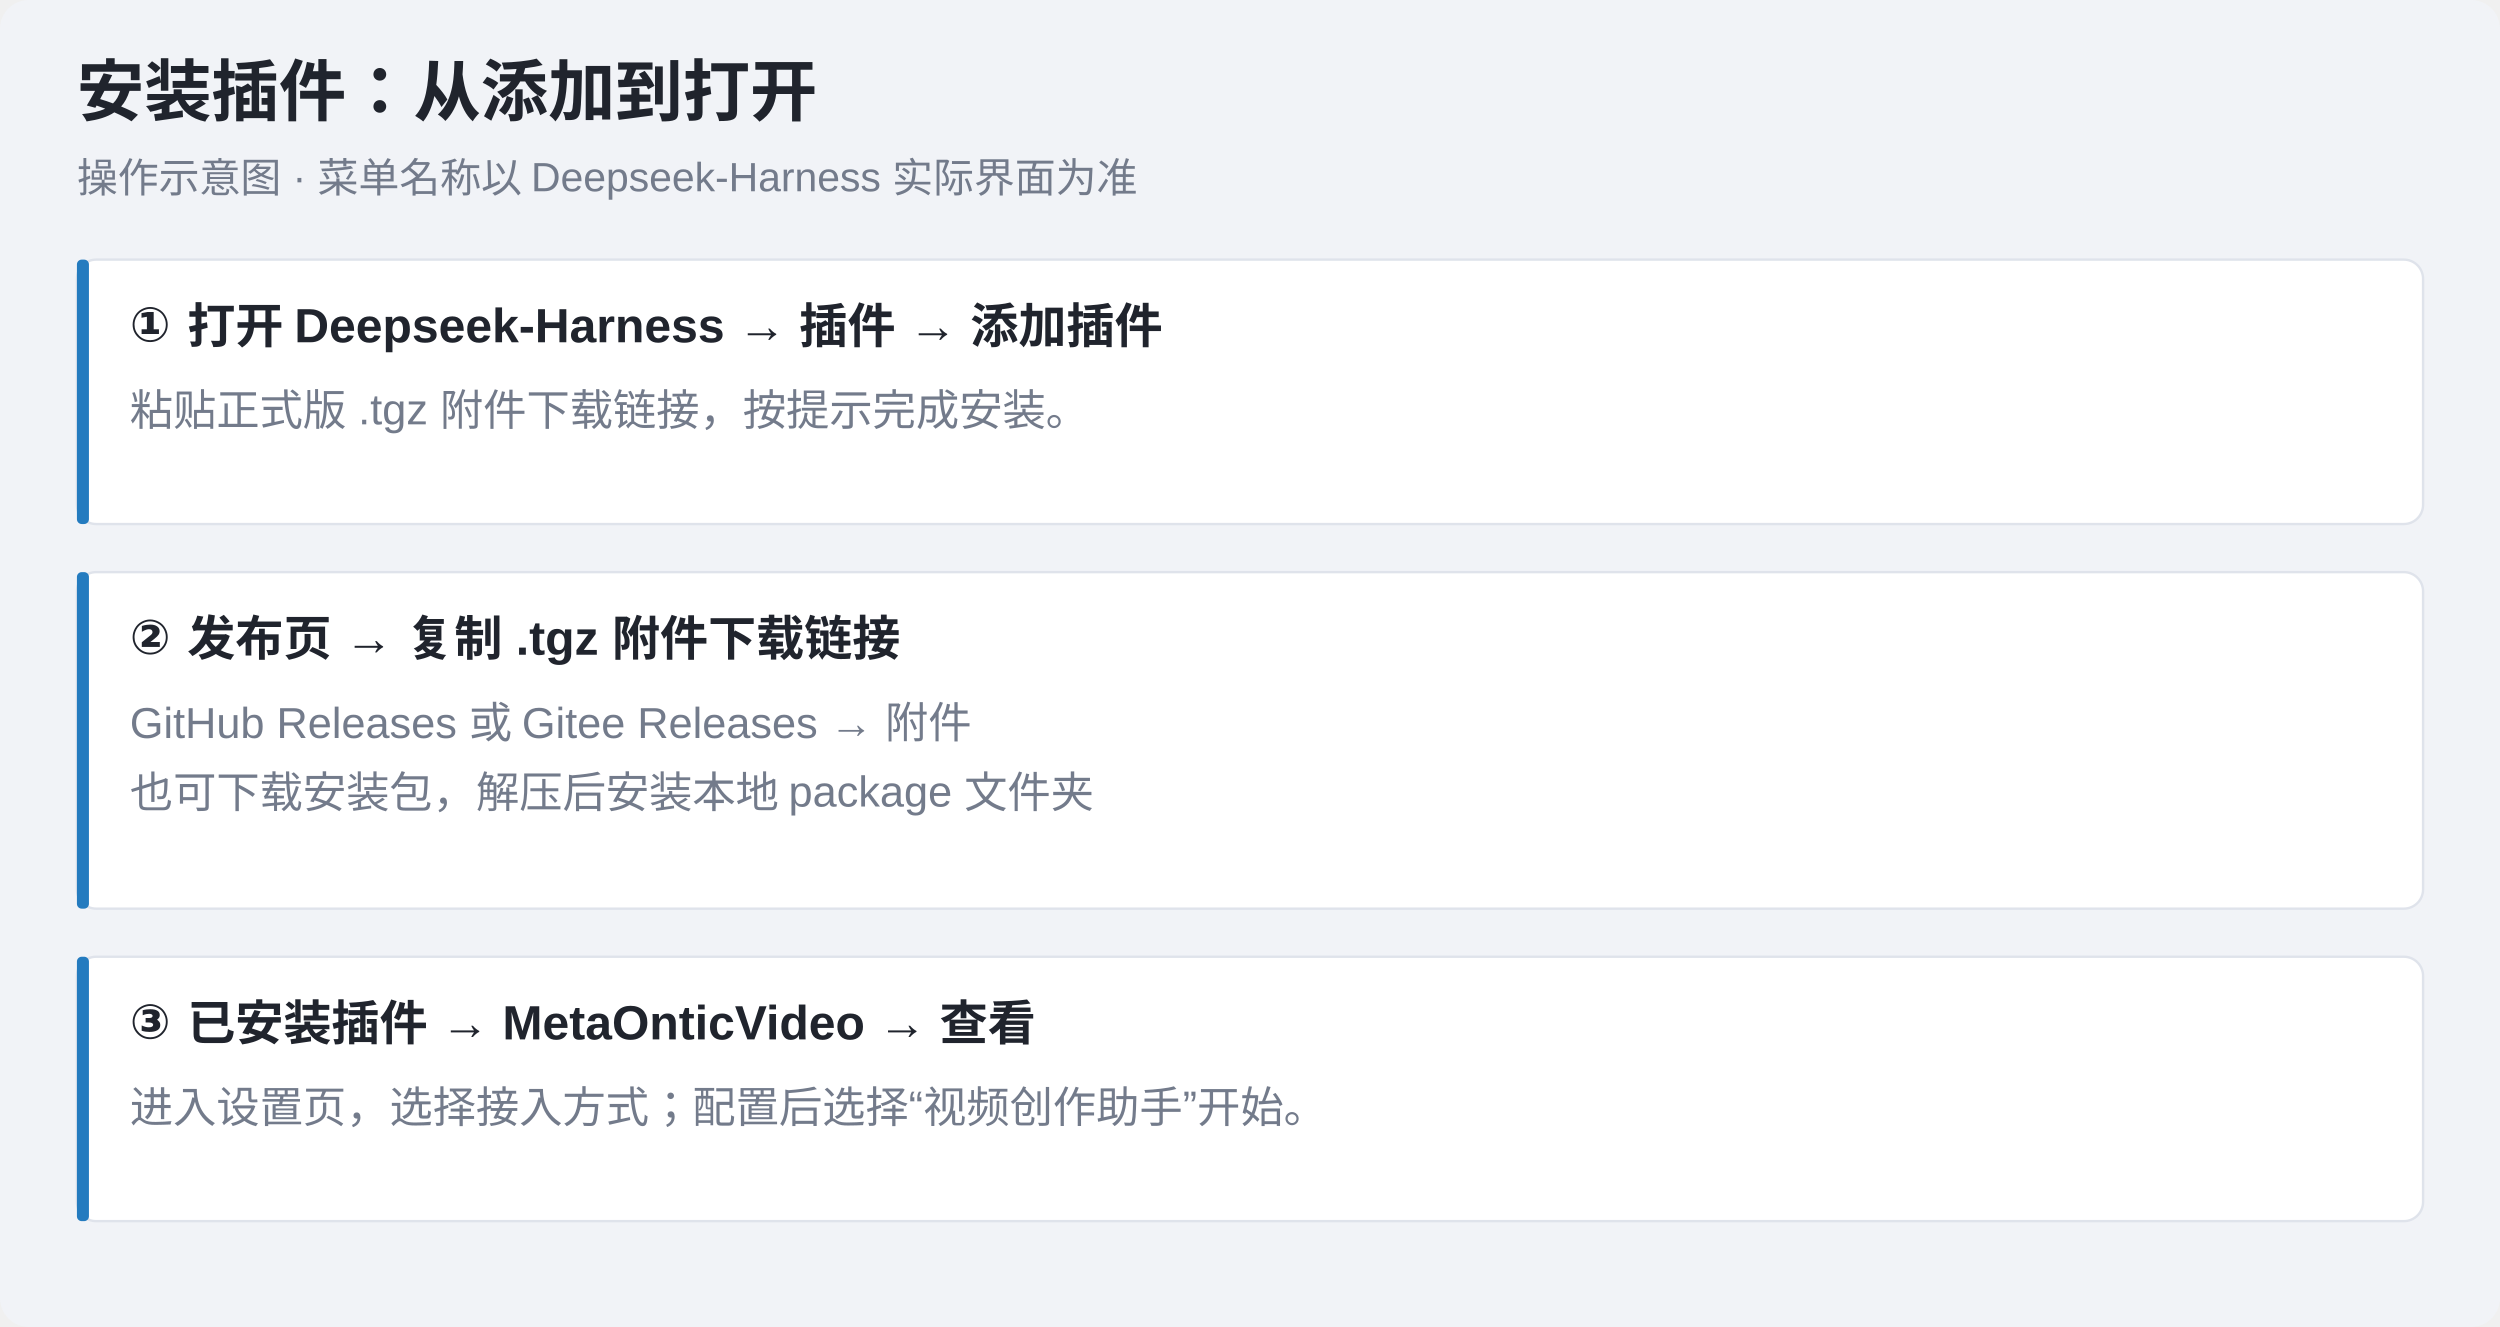
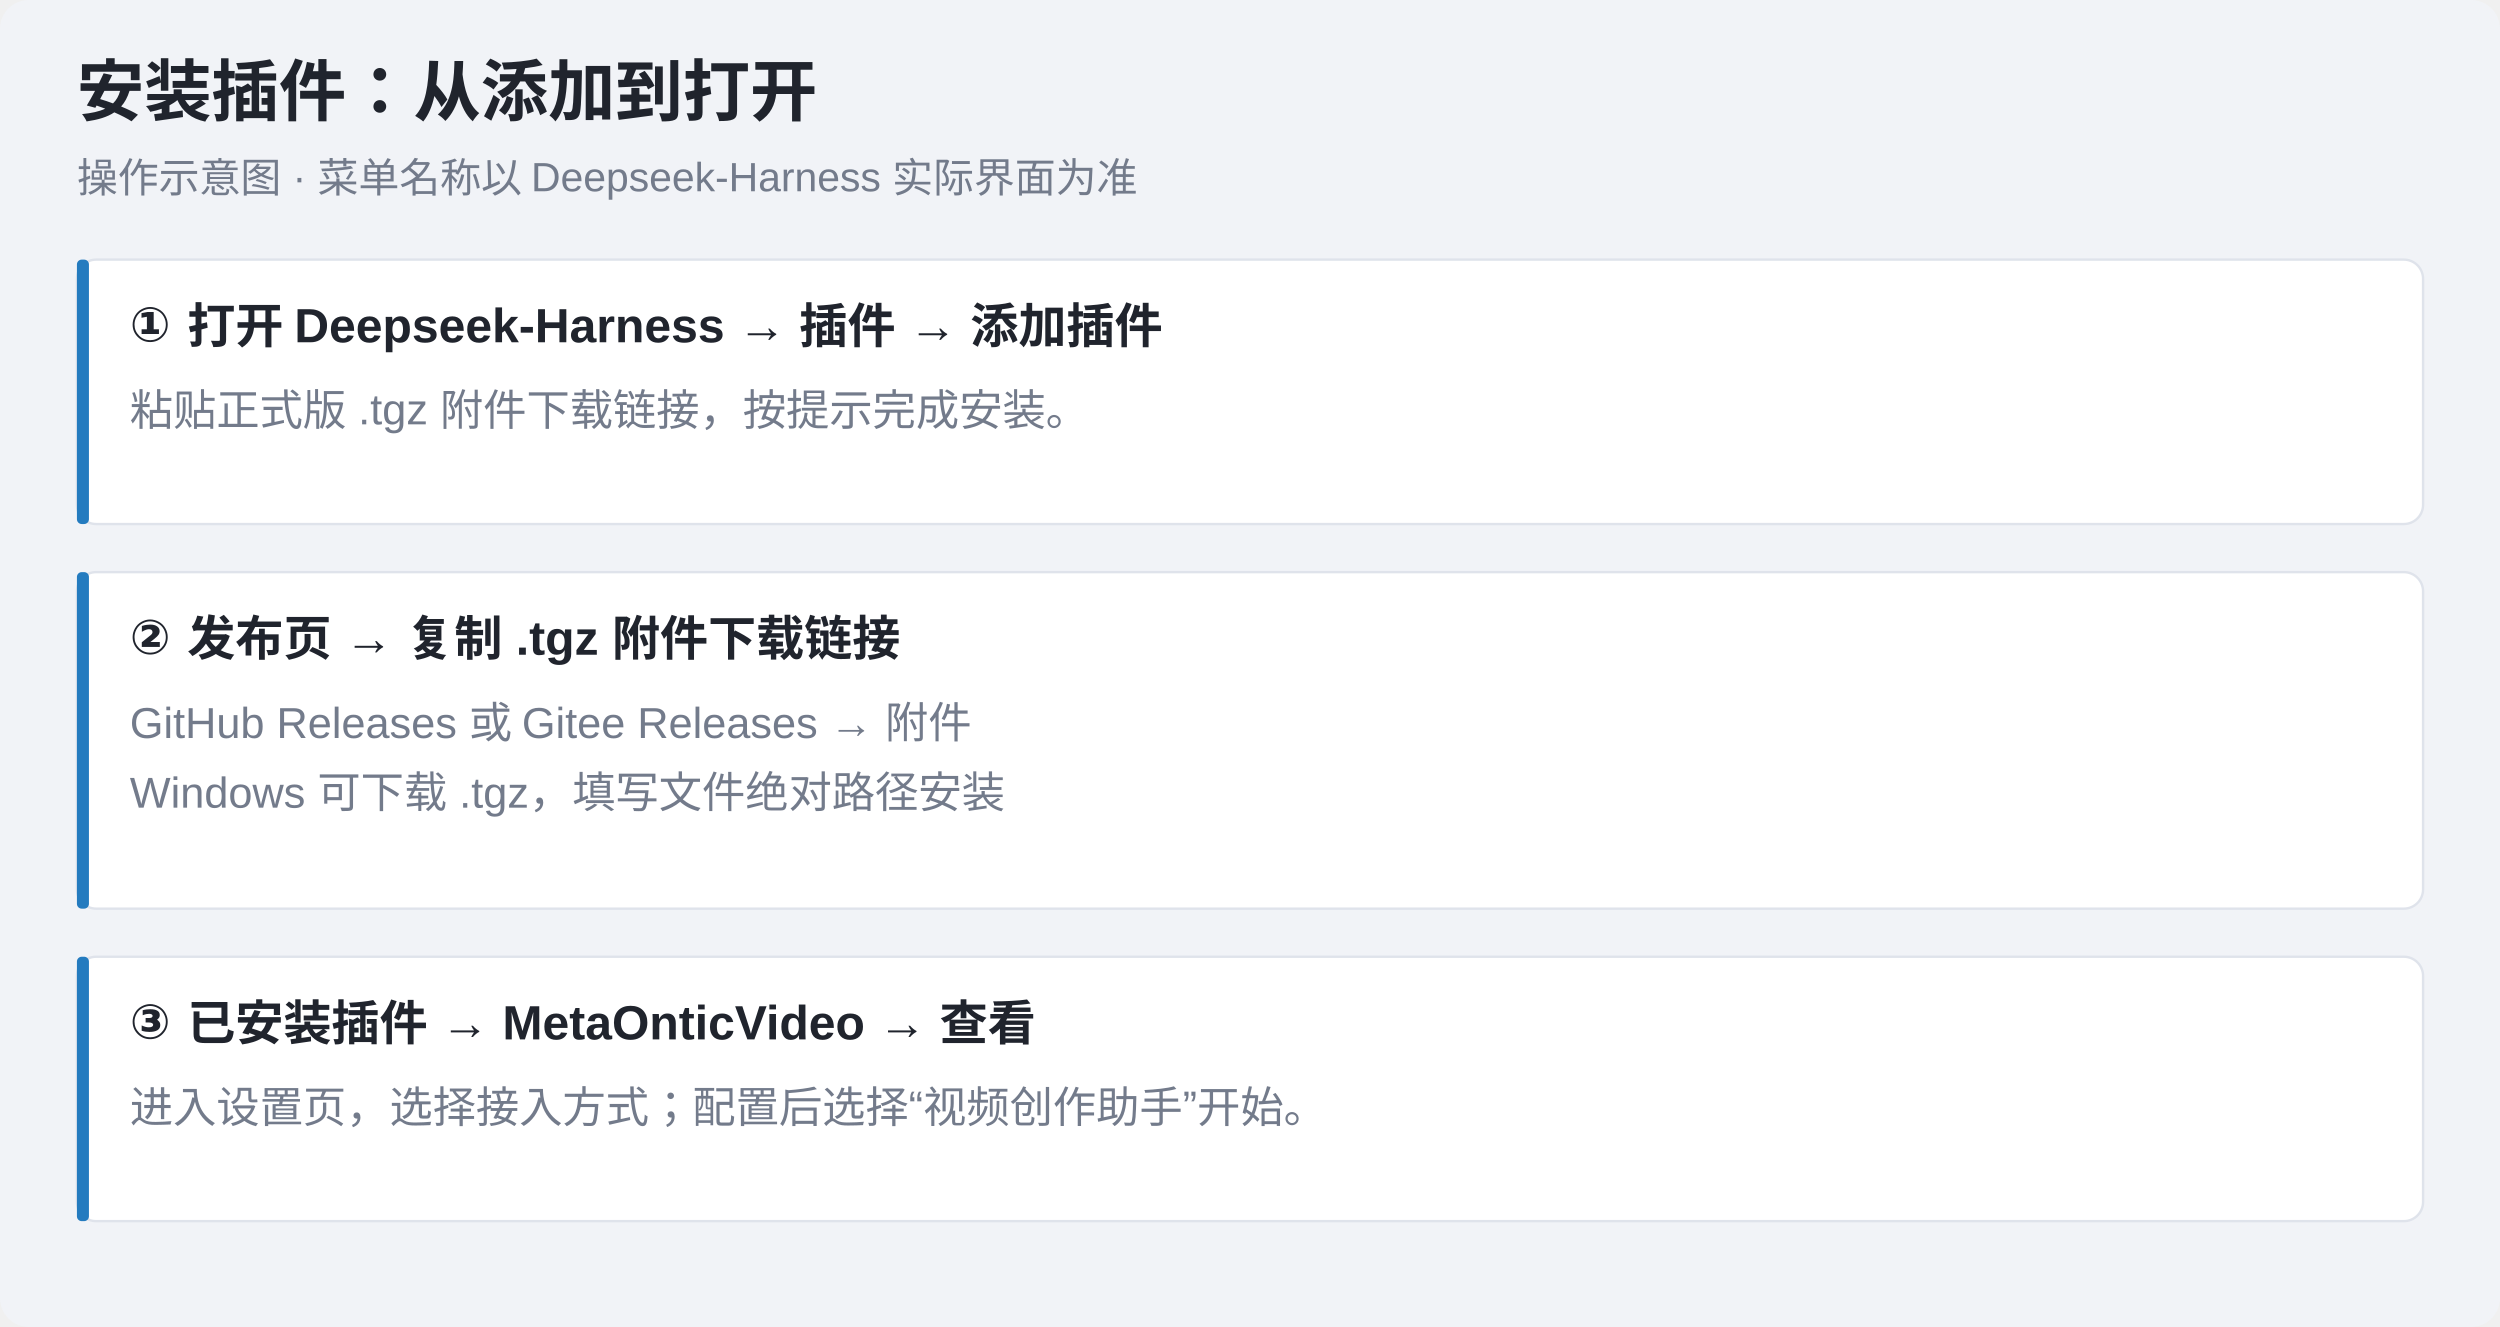
<svg xmlns="http://www.w3.org/2000/svg" width="1040" height="552" viewBox="0 0 1040 552" role="img" aria-labelledby="title desc">
  <style>text{font-family:"PingFang SC","Microsoft YaHei",Arial,sans-serif} .h{font-size:28px;font-weight:700;fill:#20242d}.sub{font-size:17px;fill:#737b8b}.label{font-size:20px;font-weight:600;fill:#20242d}.line{font-size:18px;fill:#737b8b}</style>
  <rect width="1040" height="552" rx="12" fill="#f1f3f7" />
  <text x="32" y="48" class="h">安装插件：从添加到打开</text>
  <text x="32" y="80" class="sub">操作示意图 · 菜单名称以 Deepseek-Harness 实际界面为准</text>
  <rect x="32" y="108" width="976" height="110" rx="8" fill="white" stroke="#dfe3eb" />
  <rect x="32" y="108" width="5" height="110" rx="2" fill="#247bbf" />
  <text x="54" y="142" class="label">① 打开 Deepseek-Harness → 插件 → 添加插件</text>
  <text x="54" y="177" class="line">粘贴正式版 .tgz 附件下载链接，按提示完成安装。</text>
  <rect x="32" y="238" width="976" height="140" rx="8" fill="white" stroke="#dfe3eb" />
  <rect x="32" y="238" width="5" height="140" rx="2" fill="#247bbf" />
  <text x="54" y="272" class="label">② 发布页 → 复制 .tgz 附件下载链接</text>
  <text x="54" y="307" class="line">GitHub Releases 或 Gitee Releases → 附件</text>
-   <text x="54" y="336" class="line">也可下载安装包，解压后安装本地 package 文件夹</text>
+   <text x="54" y="336" class="line">Windows 可下载 .tgz，填写文件绝对路径安装</text>
  <rect x="32" y="398" width="976" height="110" rx="8" fill="white" stroke="#dfe3eb" />
  <rect x="32" y="398" width="5" height="110" rx="2" fill="#247bbf" />
  <text x="54" y="432" class="label">③ 已安装插件 → MetaOnticVideo → 查看</text>
  <text x="54" y="467" class="line">进入设置页，选择接入方式；配置后选择“视频创作助手”开始。</text>
</svg>
